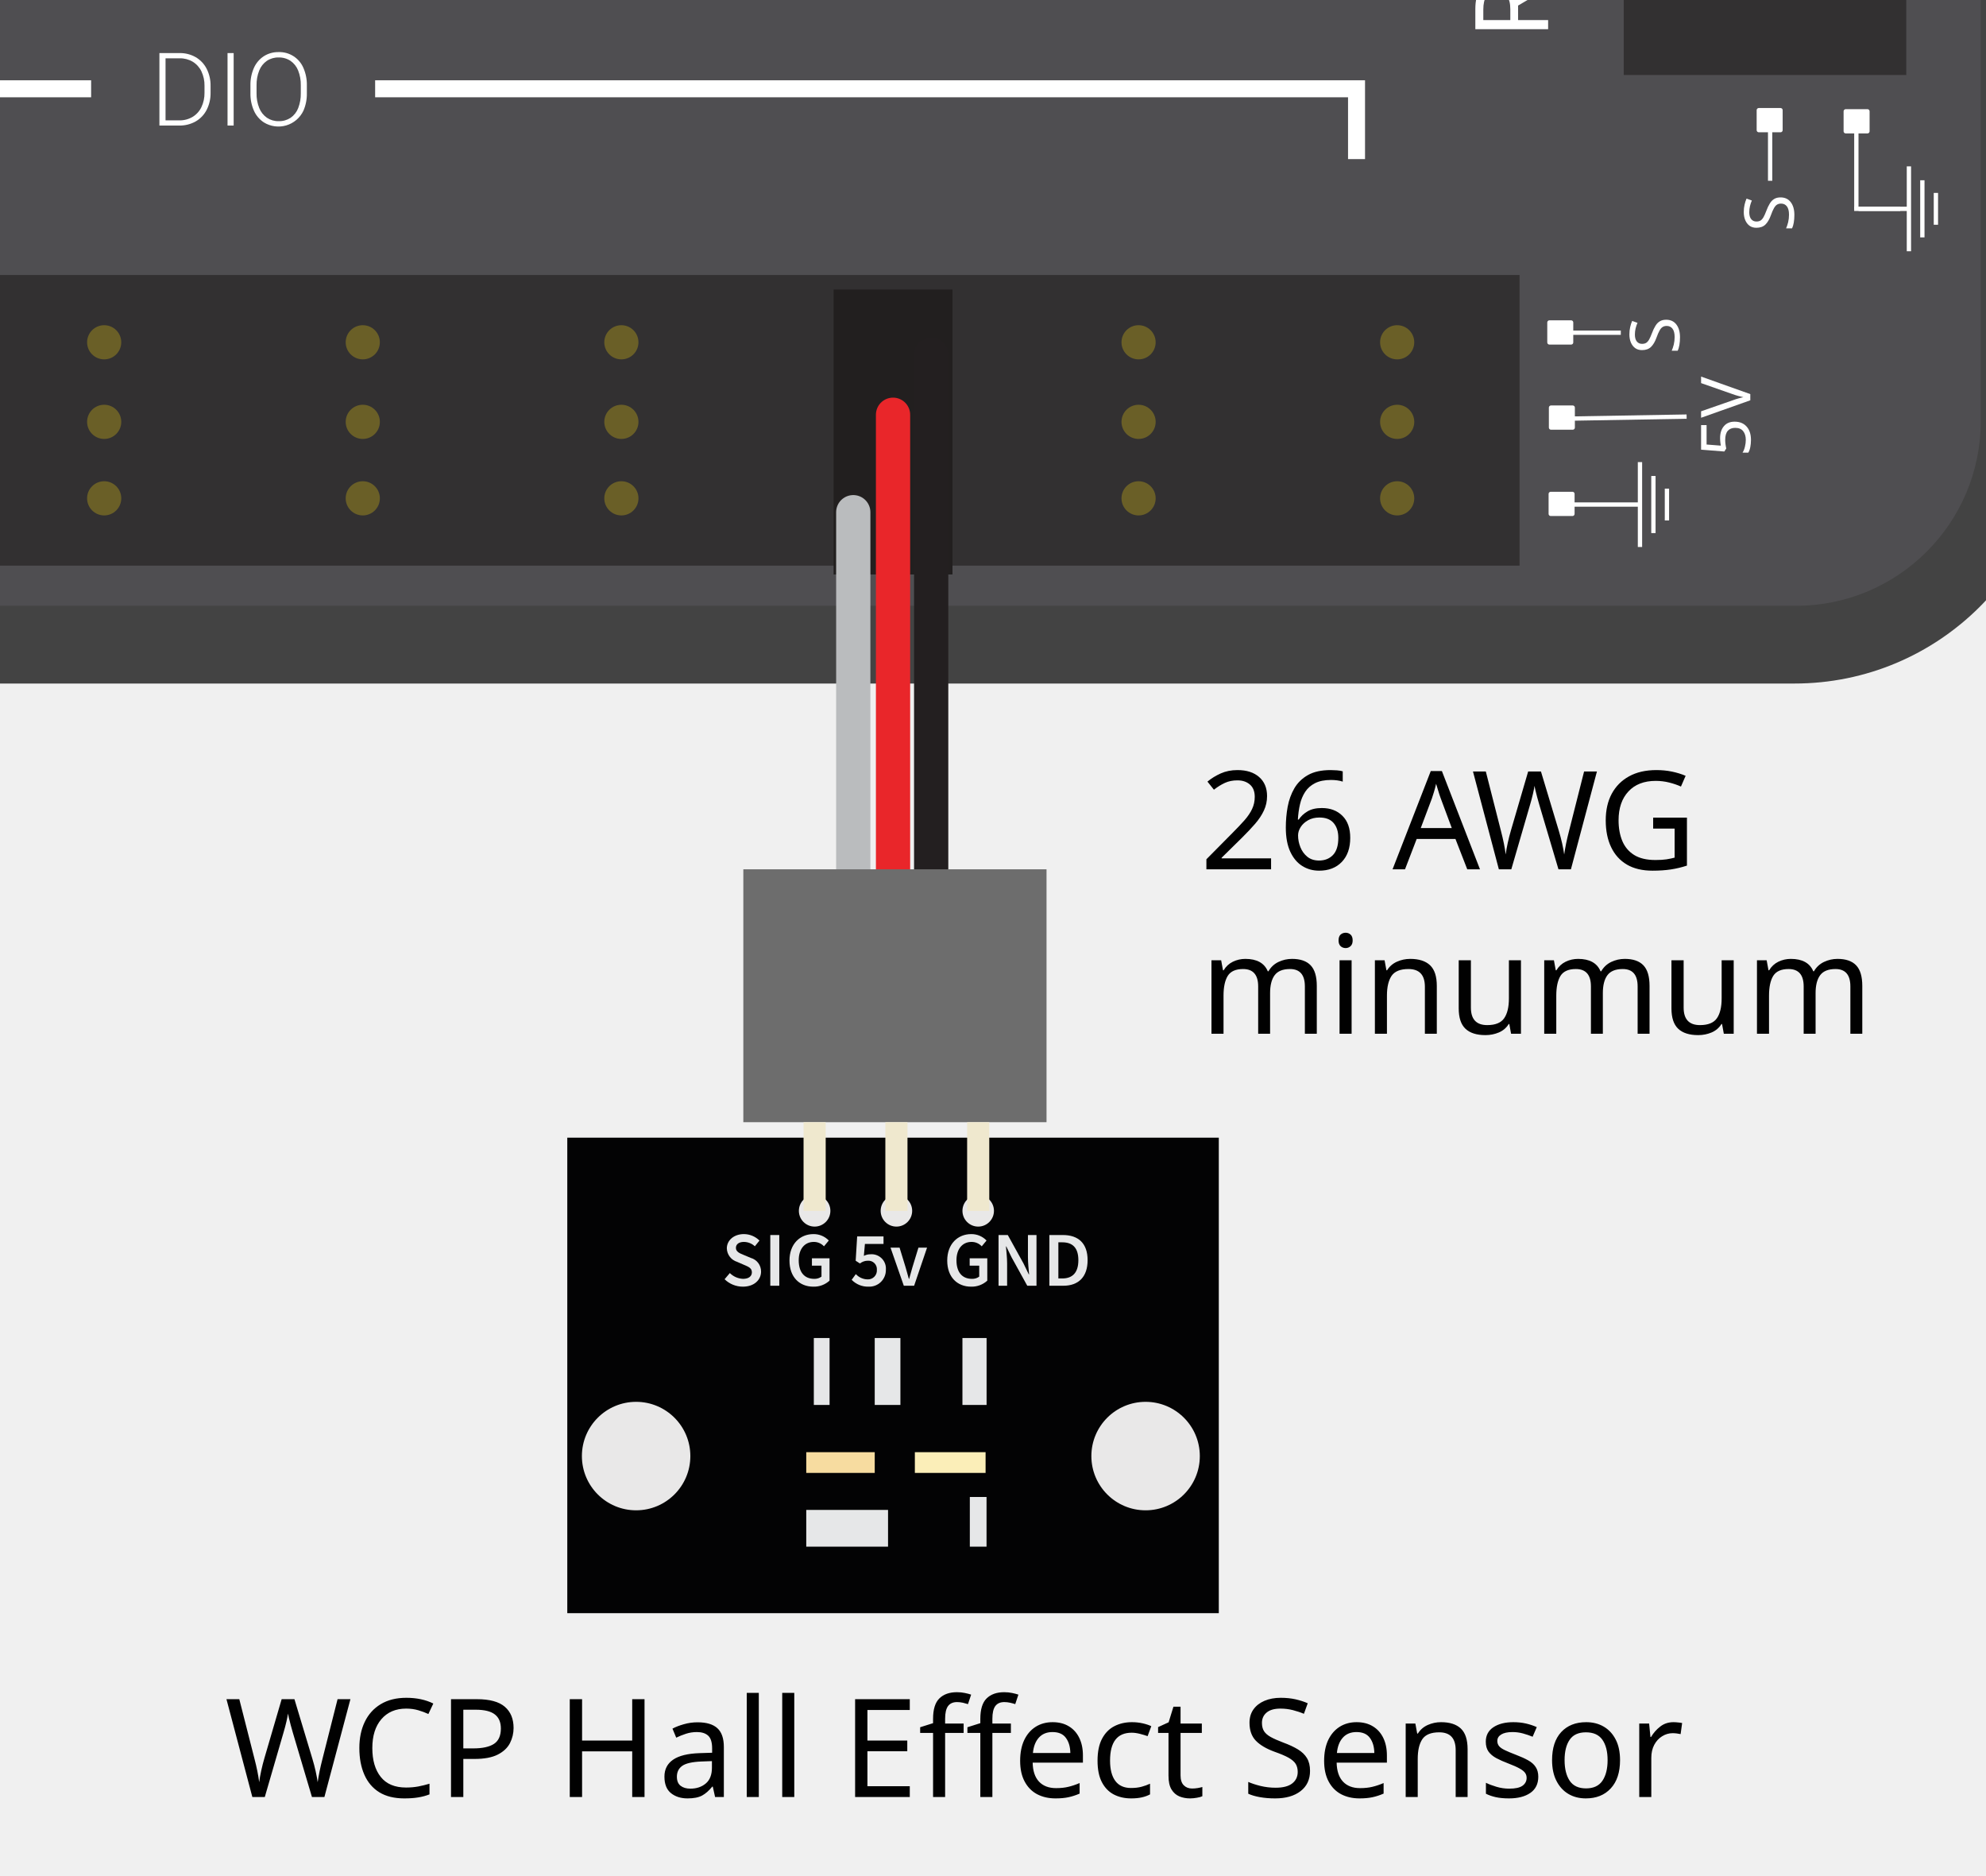
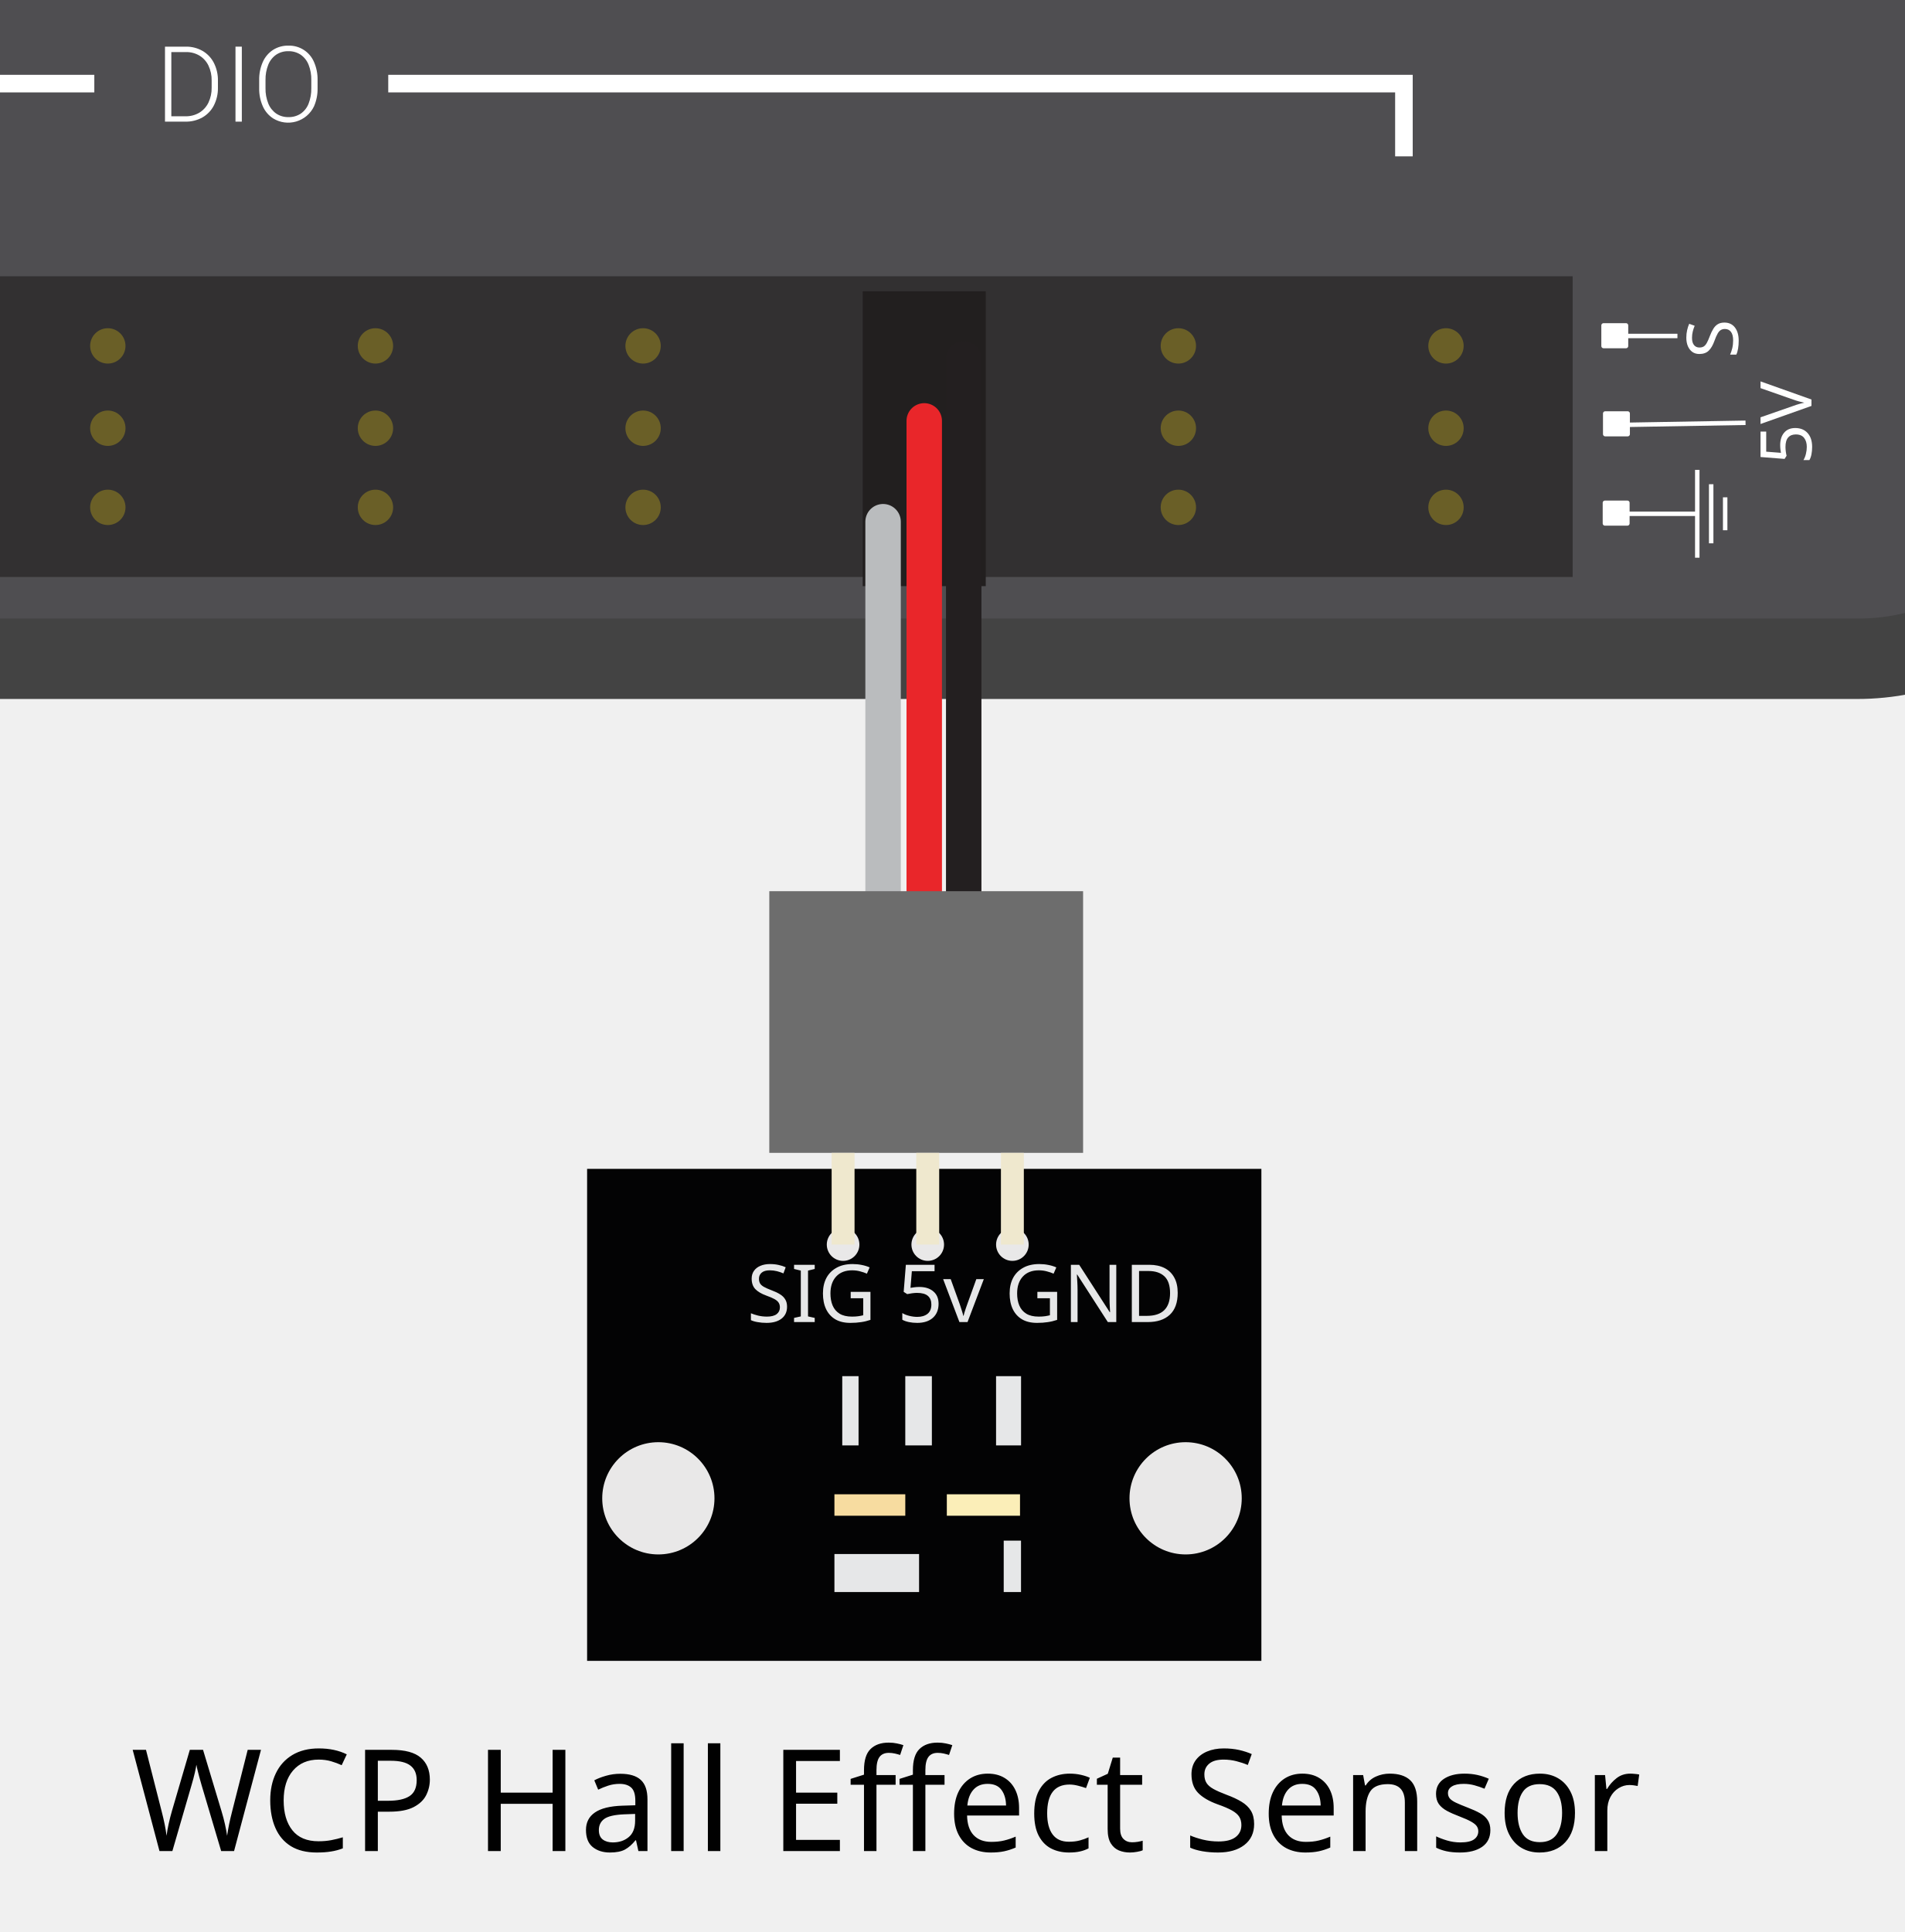
- <svg xmlns="http://www.w3.org/2000/svg" id="Layer_1" data-name="Layer 1" viewBox="0 0 471.105 444.729">
+ <svg xmlns="http://www.w3.org/2000/svg" id="Layer_1" data-name="Layer 1" viewBox="0 0 436.476 442.835">
  <defs>
-     <style>.cls-1{fill:#434343;}.cls-2{fill:#4f4e51;}.cls-3{fill:#323031;}.cls-4{fill:#6a5f27;}.cls-10,.cls-5,.cls-7,.cls-9{fill:#fff;}.cls-14,.cls-15,.cls-16,.cls-6,.cls-8{fill:none;}.cls-10,.cls-6,.cls-8{stroke:#fff;}.cls-6{stroke-miterlimit:10;stroke-width:4.029px;}.cls-7{font-size:24.173px;}.cls-11,.cls-17,.cls-7,.cls-9{font-family:Heebo-Light, Heebo;font-weight:300;}.cls-8{stroke-miterlimit:2;}.cls-10,.cls-8{stroke-width:1.021px;}.cls-9{font-size:16.258px;}.cls-10,.cls-14,.cls-15,.cls-16{stroke-linecap:round;stroke-linejoin:round;}.cls-11,.cls-17{font-size:32.496px;fill:#010101;}.cls-12{letter-spacing:0.001em;}.cls-13{fill:#221f1f;}.cls-14{stroke:#babcbe;}.cls-14,.cls-15,.cls-16{stroke-width:8.124px;}.cls-15{stroke:#e9262a;}.cls-16{stroke:#231f20;}.cls-17{letter-spacing:0.001em;}.cls-18{fill:#030304;}.cls-19{fill:#e9e8e8;}.cls-20{fill:#6d6d6d;}.cls-21{fill:#efe8ce;}.cls-22{fill:#e6e7e8;}.cls-23{fill:#f7dca0;}.cls-24{fill:#fbeeb8;}</style>
+     <style>.cls-1{fill:#434343;}.cls-2{fill:#4f4e51;}.cls-3{fill:#323031;}.cls-4{fill:#6a5f27;}.cls-5,.cls-8,.cls-9{fill:#fff;}.cls-11,.cls-12,.cls-13,.cls-6,.cls-7{fill:none;}.cls-6,.cls-7,.cls-9{stroke:#fff;}.cls-6{stroke-miterlimit:10;stroke-width:4.029px;}.cls-7{stroke-miterlimit:2;}.cls-7,.cls-9{stroke-width:1.021px;}.cls-8{font-size:16.258px;}.cls-14,.cls-19,.cls-8{font-family:Verdana;}.cls-11,.cls-12,.cls-13,.cls-9{stroke-linecap:round;stroke-linejoin:round;}.cls-10{fill:#221f1f;}.cls-11{stroke:#babcbe;}.cls-11,.cls-12,.cls-13{stroke-width:8.124px;}.cls-12{stroke:#e9262a;}.cls-13{stroke:#231f20;}.cls-14{font-size:32.496px;fill:#010101;letter-spacing:0.001em;}.cls-15{fill:#030304;}.cls-16{fill:#e9e8e8;}.cls-17{fill:#6d6d6d;}.cls-18{fill:#efe8ce;}.cls-19{font-size:18.38px;}.cls-19,.cls-20{fill:#e6e7e8;}.cls-21{fill:#f7dca0;}.cls-22{fill:#fbeeb8;}</style>
  </defs>
-   <path class="cls-1" d="M486.485-940.292,487.87,99.978a62.212,62.212,0,0,1-62.294,62.129H-602.367a62.212,62.212,0,0,1-62.294-62.129l-1.385-1048.194a62.212,62.212,0,0,1,62.294-62.129H416.246c41.493-3.57,70.948,18.37,70.237,57.998" />
-   <rect class="cls-2" x="-654.403" y="-980.6" width="1135.811" height="1112.723" rx="43.809" transform="translate(337.7404 -510.7355) rotate(-90)" />
-   <rect class="cls-3" x="-254.239" y="65.218" width="614.7" height="68.927" />
-   <path class="cls-4" d="M24.711,95.993a4.053,4.053,0,1,1-4.051,4.053,4.051,4.051,0,0,1,4.051-4.053" />
-   <path class="cls-4" d="M24.711,114.131a4.053,4.053,0,1,1-4.051,4.05,4.048,4.048,0,0,1,4.051-4.05" />
-   <path class="cls-4" d="M24.711,77.126a4.051,4.051,0,1,1-4.051,4.05,4.048,4.048,0,0,1,4.051-4.05" />
-   <path class="cls-4" d="M86.054,95.993a4.053,4.053,0,1,1-4.051,4.053,4.051,4.051,0,0,1,4.051-4.053" />
-   <path class="cls-4" d="M86.054,114.131a4.053,4.053,0,1,1-4.051,4.05,4.048,4.048,0,0,1,4.051-4.05" />
-   <path class="cls-4" d="M86.054,77.126a4.051,4.051,0,1,1-4.051,4.05,4.048,4.048,0,0,1,4.051-4.05" />
-   <path class="cls-4" d="M147.397,95.993a4.053,4.053,0,1,1-4.05,4.053,4.051,4.051,0,0,1,4.05-4.053" />
-   <path class="cls-4" d="M147.397,114.131a4.053,4.053,0,1,1-4.05,4.05,4.049,4.049,0,0,1,4.05-4.05" />
-   <path class="cls-4" d="M147.397,77.126a4.051,4.051,0,1,1-4.05,4.05,4.049,4.049,0,0,1,4.05-4.05" />
-   <path class="cls-4" d="M208.74,95.993a4.053,4.053,0,1,1-4.05,4.053,4.051,4.051,0,0,1,4.05-4.053" />
-   <path class="cls-4" d="M208.74,114.131a4.053,4.053,0,1,1-4.05,4.05,4.048,4.048,0,0,1,4.05-4.05" />
-   <path class="cls-4" d="M208.74,77.126a4.051,4.051,0,1,1-4.05,4.05,4.048,4.048,0,0,1,4.05-4.05" />
-   <path class="cls-4" d="M270.083,95.993a4.053,4.053,0,1,1-4.05,4.053,4.051,4.051,0,0,1,4.05-4.053" />
-   <path class="cls-4" d="M270.083,114.131a4.053,4.053,0,1,1-4.05,4.05,4.048,4.048,0,0,1,4.05-4.05" />
-   <path class="cls-4" d="M270.083,77.126a4.051,4.051,0,1,1-4.05,4.05,4.048,4.048,0,0,1,4.05-4.05" />
-   <path class="cls-4" d="M331.426,95.993a4.053,4.053,0,1,1-4.05,4.053,4.051,4.051,0,0,1,4.05-4.053" />
-   <path class="cls-4" d="M331.426,114.131a4.053,4.053,0,1,1-4.05,4.05,4.048,4.048,0,0,1,4.05-4.05" />
-   <path class="cls-4" d="M331.426,77.126a4.051,4.051,0,1,1-4.05,4.05,4.048,4.048,0,0,1,4.05-4.05" />
-   <path class="cls-5" d="M46.417,13.557A6.685,6.685,0,0,1,49.017,16.3a8.675,8.675,0,0,1,.933,4.09V21.972a8.658,8.658,0,0,1-.933,4.096,6.667,6.667,0,0,1-2.618,2.739,7.679,7.679,0,0,1-3.885.968H37.816V12.588h4.806A7.441,7.441,0,0,1,46.417,13.557Zm2.095,6.81a7.672,7.672,0,0,0-.732-3.44,5.408,5.408,0,0,0-2.066-2.29,5.848,5.848,0,0,0-3.092-.809H39.269V28.546h3.246A5.982,5.982,0,0,0,45.69,27.72a5.47,5.47,0,0,0,2.089-2.313,7.678,7.678,0,0,0,.732-3.435Z" />
-   <path class="cls-5" d="M53.975,29.774V12.588h1.453V29.774Z" />
-   <path class="cls-5" d="M71.97,26.274a6.566,6.566,0,0,1-9.365,2.762,6.4,6.4,0,0,1-2.362-2.768,9.759,9.759,0,0,1-.837-4.167V20.261a9.807,9.807,0,0,1,.831-4.167,6.394,6.394,0,0,1,2.351-2.768,6.322,6.322,0,0,1,3.499-.973,6.185,6.185,0,0,1,5.878,3.735,9.887,9.887,0,0,1,.825,4.173v1.841A9.928,9.928,0,0,1,71.97,26.274ZM70.724,16.72a5.018,5.018,0,0,0-1.81-2.29,4.93,4.93,0,0,0-2.827-.803,4.844,4.844,0,0,0-2.787.803,5.077,5.077,0,0,0-1.81,2.296,8.963,8.963,0,0,0-.633,3.512v1.864a8.938,8.938,0,0,0,.639,3.523,5.135,5.135,0,0,0,1.822,2.303,4.845,4.845,0,0,0,2.792.808,4.923,4.923,0,0,0,2.833-.802,4.977,4.977,0,0,0,1.793-2.296,9.265,9.265,0,0,0,.616-3.536V20.237A9.003,9.003,0,0,0,70.724,16.72Z" />
-   <polyline class="cls-6" points="-224.714 37.732 -224.714 21.058 21.617 21.058" />
-   <polyline class="cls-6" points="88.988 21.056 321.787 21.056 321.787 37.731" />
-   <rect class="cls-3" x="385.17" y="-41.661" width="67.024" height="59.448" />
-   <text class="cls-7" transform="translate(367.2356 9.2711) rotate(-90)">RSL</text>
-   <line class="cls-8" x1="372.803" y1="119.658" x2="389.017" y2="119.658" />
-   <line class="cls-8" x1="372.694" y1="99.272" x2="400.086" y2="98.801" />
-   <line class="cls-8" x1="372.803" y1="78.903" x2="384.476" y2="78.903" />
-   <line class="cls-8" x1="395.418" y1="123.432" x2="395.418" y2="115.884" />
-   <line class="cls-8" x1="392.211" y1="126.427" x2="392.211" y2="112.883" />
-   <line class="cls-8" x1="389.023" y1="129.725" x2="389.023" y2="109.592" />
-   <text class="cls-9" transform="translate(415.1946 108.3765) rotate(-90) scale(1 1.0056)">5V</text>
-   <text class="cls-9" transform="translate(398.3606 84.0015) rotate(-90) scale(1 1.0056)">S</text>
-   <rect class="cls-10" x="367.543" y="76.478" width="5.145" height="4.73" />
-   <rect class="cls-10" x="367.924" y="96.671" width="5.145" height="4.73" />
-   <rect class="cls-10" x="367.857" y="117.139" width="5.145" height="4.73" />
-   <line class="cls-8" x1="459.221" y1="53.301" x2="459.221" y2="45.752" />
-   <line class="cls-8" x1="456.008" y1="56.296" x2="456.008" y2="42.751" />
-   <line class="cls-8" x1="452.82" y1="59.587" x2="452.82" y2="39.454" />
-   <line class="cls-8" x1="440.35" y1="49.521" x2="440.35" y2="30.867" />
-   <line class="cls-8" x1="419.897" y1="30.964" x2="419.897" y2="42.872" />
-   <line class="cls-8" x1="439.836" y1="49.527" x2="452.82" y2="49.527" />
-   <line class="cls-8" x1="450.773" y1="49.52" x2="440.87" y2="49.52" />
-   <text class="cls-9" transform="translate(425.4914 54.9879) rotate(-90) scale(1 1.0056)">S</text>
-   <rect class="cls-10" x="417.213" y="26.131" width="5.145" height="4.73" />
-   <rect class="cls-10" x="437.836" y="26.401" width="5.145" height="4.73" />
-   <text class="cls-11" transform="translate(284.611 206.1627)">
-     <tspan class="cls-12">26 A</tspan>
-     <tspan x="64.408" y="0">WG</tspan>
-     <tspan x="0" y="38.995">minumum</tspan>
-   </text>
-   <rect class="cls-13" x="197.739" y="68.665" width="28.204" height="67.575" />
-   <line class="cls-14" x1="202.405" y1="121.473" x2="202.405" y2="250.515" />
-   <line class="cls-15" x1="211.84" y1="98.364" x2="211.84" y2="238.877" />
-   <line class="cls-16" x1="220.888" y1="84.163" x2="220.888" y2="227.251" />
-   <text class="cls-17" transform="translate(53.3278 426.1803)">WCP Hall Effect Sensor</text>
-   <rect class="cls-18" x="134.567" y="269.808" width="154.548" height="112.771" />
-   <circle class="cls-19" cx="150.897" cy="345.322" r="12.863" />
-   <circle class="cls-19" cx="193.241" cy="287.163" r="3.736" />
-   <circle class="cls-19" cx="212.642" cy="287.163" r="3.736" />
-   <circle class="cls-19" cx="232.043" cy="287.163" r="3.736" />
-   <circle class="cls-19" cx="271.749" cy="345.322" r="12.863" />
-   <rect class="cls-20" x="176.327" y="206.164" width="71.923" height="59.975" />
-   <rect class="cls-21" x="190.615" y="266.139" width="5.251" height="21.025" />
-   <rect class="cls-21" x="210.017" y="266.139" width="5.251" height="21.025" />
-   <rect class="cls-21" x="229.417" y="266.139" width="5.251" height="21.025" />
-   <path class="cls-22" d="M171.883,303.383l1.243-1.464a4.722,4.722,0,0,0,3.133,1.372c1.353,0,2.097-.614,2.097-1.552,0-.989-.776-1.306-1.868-1.768l-1.643-.714a3.449,3.449,0,0,1-2.432-3.188c0-1.916,1.692-3.391,4.038-3.391a5.269,5.269,0,0,1,3.707,1.534l-1.096,1.353a3.876,3.876,0,0,0-2.611-1.033c-1.14,0-1.883.533-1.883,1.412,0,.945.916,1.295,1.912,1.703l1.622.68a3.332,3.332,0,0,1,2.431,3.244c0,1.949-1.618,3.574-4.317,3.574A6.195,6.195,0,0,1,171.883,303.383Z" />
-   <path class="cls-22" d="M182.724,292.899h2.133v12.025h-2.133Z" />
-   <path class="cls-22" d="M187.275,298.953c0-3.936,2.493-6.274,5.692-6.274a4.946,4.946,0,0,1,3.633,1.522l-1.14,1.376a3.254,3.254,0,0,0-2.427-1.045c-2.134,0-3.567,1.655-3.567,4.354,0,2.743,1.272,4.405,3.685,4.405a2.696,2.696,0,0,0,1.714-.529v-2.597h-2.266v-1.75h4.178v5.303a5.466,5.466,0,0,1-3.839,1.427C189.694,305.145,187.275,302.931,187.275,298.953Z" />
-   <path class="cls-22" d="M202.03,303.52l.985-1.353a3.868,3.868,0,0,0,2.735,1.25,2.115,2.115,0,0,0,2.258-2.243,2.013,2.013,0,0,0-2.154-2.185,3.014,3.014,0,0,0-1.868.655l-1.008-.647.353-5.774h6.251v1.794h-4.413l-.25,2.824a3.281,3.281,0,0,1,1.545-.375,3.395,3.395,0,0,1,3.678,3.648,3.935,3.935,0,0,1-4.119,4.03A5.366,5.366,0,0,1,202.03,303.52Z" />
-   <path class="cls-22" d="M211.244,295.893h2.147l1.435,4.685c.25.89.515,1.816.765,2.722h.073c.251-.905.516-1.832.766-2.722l1.434-4.685h2.045l-3.067,9.031h-2.448Z" />
-   <path class="cls-22" d="M224.695,298.953c0-3.936,2.493-6.274,5.692-6.274a4.949,4.949,0,0,1,3.634,1.522l-1.141,1.376a3.251,3.251,0,0,0-2.427-1.045c-2.133,0-3.567,1.655-3.567,4.354,0,2.743,1.272,4.405,3.686,4.405a2.692,2.692,0,0,0,1.713-.529v-2.597H230.02v-1.75h4.177v5.303a5.464,5.464,0,0,1-3.839,1.427C227.114,305.145,224.695,302.931,224.695,298.953Z" />
-   <path class="cls-22" d="M236.869,292.899h2.192l3.735,6.76,1.243,2.566h.074c-.103-1.243-.273-2.766-.273-4.104V292.899h2.03v12.025H243.68l-3.736-6.769-1.242-2.557h-.074c.103,1.272.272,2.722.272,4.061v5.266h-2.03Z" />
-   <path class="cls-22" d="M248.926,292.899h3.207c3.685,0,5.861,1.986,5.861,5.965s-2.177,6.061-5.751,6.061H248.926Zm3.067,10.297c2.42,0,3.81-1.375,3.81-4.332s-1.39-4.236-3.81-4.236h-.935v8.568Z" />
-   <rect class="cls-22" x="193.05" y="317.325" width="3.736" height="15.872" />
-   <rect class="cls-22" x="207.496" y="317.325" width="6.093" height="15.872" />
-   <rect class="cls-22" x="228.303" y="317.325" width="5.728" height="15.872" />
-   <rect class="cls-23" x="191.254" y="344.4" width="16.243" height="4.916" />
-   <rect class="cls-24" x="217.017" y="344.4" width="16.776" height="4.916" />
-   <rect class="cls-22" x="191.254" y="358.092" width="19.401" height="8.714" />
-   <rect class="cls-22" x="230.056" y="355.023" width="3.965" height="11.783" />
+   <path class="cls-1" d="M486.485-942.185,487.87,98.085a62.212,62.212,0,0,1-62.294,62.129H-602.367a62.212,62.212,0,0,1-62.294-62.129L-666.047-950.109a62.212,62.212,0,0,1,62.294-62.129H416.246c41.493-3.57,70.948,18.37,70.237,57.998" />
+   <rect class="cls-2" x="-654.403" y="-982.493" width="1135.811" height="1112.723" rx="43.809" transform="translate(339.6336 -512.6287) rotate(-90)" />
+   <rect class="cls-3" x="-254.239" y="63.325" width="614.7" height="68.927" />
+   <path class="cls-4" d="M24.711,94.1A4.053,4.053,0,1,1,20.66,98.153,4.051,4.051,0,0,1,24.711,94.1" />
+   <path class="cls-4" d="M24.711,112.238a4.053,4.053,0,1,1-4.051,4.05,4.048,4.048,0,0,1,4.051-4.05" />
+   <path class="cls-4" d="M24.711,75.233a4.051,4.051,0,1,1-4.051,4.05,4.049,4.049,0,0,1,4.051-4.05" />
+   <path class="cls-4" d="M86.054,94.1a4.053,4.053,0,1,1-4.051,4.053A4.051,4.051,0,0,1,86.054,94.1" />
+   <path class="cls-4" d="M86.054,112.238a4.053,4.053,0,1,1-4.051,4.05,4.048,4.048,0,0,1,4.051-4.05" />
+   <path class="cls-4" d="M86.054,75.233a4.051,4.051,0,1,1-4.051,4.05,4.049,4.049,0,0,1,4.051-4.05" />
+   <path class="cls-4" d="M147.397,94.1a4.053,4.053,0,1,1-4.05,4.053,4.051,4.051,0,0,1,4.05-4.053" />
+   <path class="cls-4" d="M147.397,112.238a4.053,4.053,0,1,1-4.05,4.05,4.049,4.049,0,0,1,4.05-4.05" />
+   <path class="cls-4" d="M147.397,75.233a4.051,4.051,0,1,1-4.05,4.05,4.049,4.049,0,0,1,4.05-4.05" />
+   <path class="cls-4" d="M208.74,94.1a4.053,4.053,0,1,1-4.05,4.053A4.051,4.051,0,0,1,208.74,94.1" />
+   <path class="cls-4" d="M208.74,112.238a4.053,4.053,0,1,1-4.05,4.05,4.048,4.048,0,0,1,4.05-4.05" />
+   <path class="cls-4" d="M208.74,75.233a4.051,4.051,0,1,1-4.05,4.05,4.049,4.049,0,0,1,4.05-4.05" />
+   <path class="cls-4" d="M270.083,94.1a4.053,4.053,0,1,1-4.05,4.053,4.051,4.051,0,0,1,4.05-4.053" />
+   <path class="cls-4" d="M270.083,112.238a4.053,4.053,0,1,1-4.05,4.05,4.048,4.048,0,0,1,4.05-4.05" />
+   <path class="cls-4" d="M270.083,75.233a4.051,4.051,0,1,1-4.05,4.05,4.049,4.049,0,0,1,4.05-4.05" />
+   <path class="cls-4" d="M331.426,94.1a4.053,4.053,0,1,1-4.05,4.053,4.051,4.051,0,0,1,4.05-4.053" />
+   <path class="cls-4" d="M331.426,112.238a4.053,4.053,0,1,1-4.05,4.05,4.048,4.048,0,0,1,4.05-4.05" />
+   <path class="cls-4" d="M331.426,75.233a4.051,4.051,0,1,1-4.05,4.05,4.049,4.049,0,0,1,4.05-4.05" />
+   <path class="cls-5" d="M46.417,11.664a6.685,6.685,0,0,1,2.601,2.743,8.675,8.675,0,0,1,.933,4.09v1.582a8.658,8.658,0,0,1-.933,4.096,6.667,6.667,0,0,1-2.618,2.739,7.678,7.678,0,0,1-3.885.968H37.816V10.694h4.806A7.441,7.441,0,0,1,46.417,11.664Zm2.095,6.81a7.672,7.672,0,0,0-.732-3.44,5.408,5.408,0,0,0-2.066-2.29,5.848,5.848,0,0,0-3.092-.809H39.269V26.653h3.246a5.982,5.982,0,0,0,3.176-.827,5.47,5.47,0,0,0,2.089-2.313,7.677,7.677,0,0,0,.732-3.435Z" />
+   <path class="cls-5" d="M53.975,27.881V10.694h1.453V27.881Z" />
+   <path class="cls-5" d="M71.97,24.381a6.566,6.566,0,0,1-9.365,2.762,6.4,6.4,0,0,1-2.362-2.768,9.759,9.759,0,0,1-.837-4.167V18.367a9.808,9.808,0,0,1,.831-4.167,6.395,6.395,0,0,1,2.351-2.768,6.322,6.322,0,0,1,3.499-.973,6.185,6.185,0,0,1,5.878,3.735,9.886,9.886,0,0,1,.825,4.173v1.841A9.927,9.927,0,0,1,71.97,24.381Zm-1.247-9.554a5.018,5.018,0,0,0-1.81-2.29,4.931,4.931,0,0,0-2.827-.803,4.845,4.845,0,0,0-2.787.803,5.078,5.078,0,0,0-1.81,2.296,8.963,8.963,0,0,0-.633,3.512v1.864a8.939,8.939,0,0,0,.639,3.523,5.135,5.135,0,0,0,1.822,2.303,4.845,4.845,0,0,0,2.792.808,4.922,4.922,0,0,0,2.833-.802,4.977,4.977,0,0,0,1.793-2.296,9.265,9.265,0,0,0,.616-3.536V18.344A9.003,9.003,0,0,0,70.724,14.827Z" />
+   <polyline class="cls-6" points="-224.714 35.839 -224.714 19.165 21.617 19.165" />
+   <polyline class="cls-6" points="88.988 19.163 321.787 19.163 321.787 35.838" />
+   <line class="cls-7" x1="372.803" y1="117.765" x2="389.017" y2="117.765" />
+   <line class="cls-7" x1="372.694" y1="97.378" x2="400.086" y2="96.907" />
+   <line class="cls-7" x1="372.803" y1="77.01" x2="384.476" y2="77.01" />
+   <line class="cls-7" x1="395.418" y1="121.539" x2="395.418" y2="113.991" />
+   <line class="cls-7" x1="392.211" y1="124.534" x2="392.211" y2="110.99" />
+   <line class="cls-7" x1="389.023" y1="127.832" x2="389.023" y2="107.698" />
+   <text class="cls-8" transform="translate(415.1946 106.4834) rotate(-90) scale(1 1.0056)">5V</text>
+   <text class="cls-8" transform="translate(398.3606 82.1084) rotate(-90) scale(1 1.0056)">S</text>
+   <rect class="cls-9" x="367.543" y="74.584" width="5.145" height="4.73" />
+   <rect class="cls-9" x="367.924" y="94.778" width="5.145" height="4.73" />
+   <rect class="cls-9" x="367.857" y="115.246" width="5.145" height="4.73" />
+   <rect class="cls-10" x="197.739" y="66.772" width="28.204" height="67.575" />
+   <line class="cls-11" x1="202.405" y1="119.58" x2="202.405" y2="248.622" />
+   <line class="cls-12" x1="211.84" y1="96.471" x2="211.84" y2="236.984" />
+   <line class="cls-13" x1="220.888" y1="82.27" x2="220.888" y2="225.358" />
+   <text class="cls-14" transform="translate(30.0232 424.2871)">WCP Hall Effect Sensor</text>
+   <rect class="cls-15" x="134.567" y="267.915" width="154.548" height="112.771" />
+   <circle class="cls-16" cx="150.897" cy="343.429" r="12.863" />
+   <circle class="cls-16" cx="193.241" cy="285.27" r="3.736" />
+   <circle class="cls-16" cx="212.642" cy="285.27" r="3.736" />
+   <circle class="cls-16" cx="232.043" cy="285.27" r="3.736" />
+   <circle class="cls-16" cx="271.749" cy="343.429" r="12.863" />
+   <rect class="cls-17" x="176.327" y="204.27" width="71.923" height="59.975" />
+   <rect class="cls-18" x="190.615" y="264.245" width="5.251" height="21.025" />
+   <rect class="cls-18" x="210.017" y="264.245" width="5.251" height="21.025" />
+   <rect class="cls-18" x="229.417" y="264.245" width="5.251" height="21.025" />
+   <text class="cls-19" transform="translate(171.1774 303.0312)">SIG 5v GND</text>
+   <rect class="cls-20" x="193.05" y="315.431" width="3.736" height="15.872" />
+   <rect class="cls-20" x="207.496" y="315.431" width="6.093" height="15.872" />
+   <rect class="cls-20" x="228.303" y="315.431" width="5.728" height="15.872" />
+   <rect class="cls-21" x="191.254" y="342.506" width="16.243" height="4.916" />
+   <rect class="cls-22" x="217.017" y="342.506" width="16.776" height="4.916" />
+   <rect class="cls-20" x="191.254" y="356.199" width="19.401" height="8.714" />
+   <rect class="cls-20" x="230.056" y="353.13" width="3.965" height="11.783" />
</svg>
